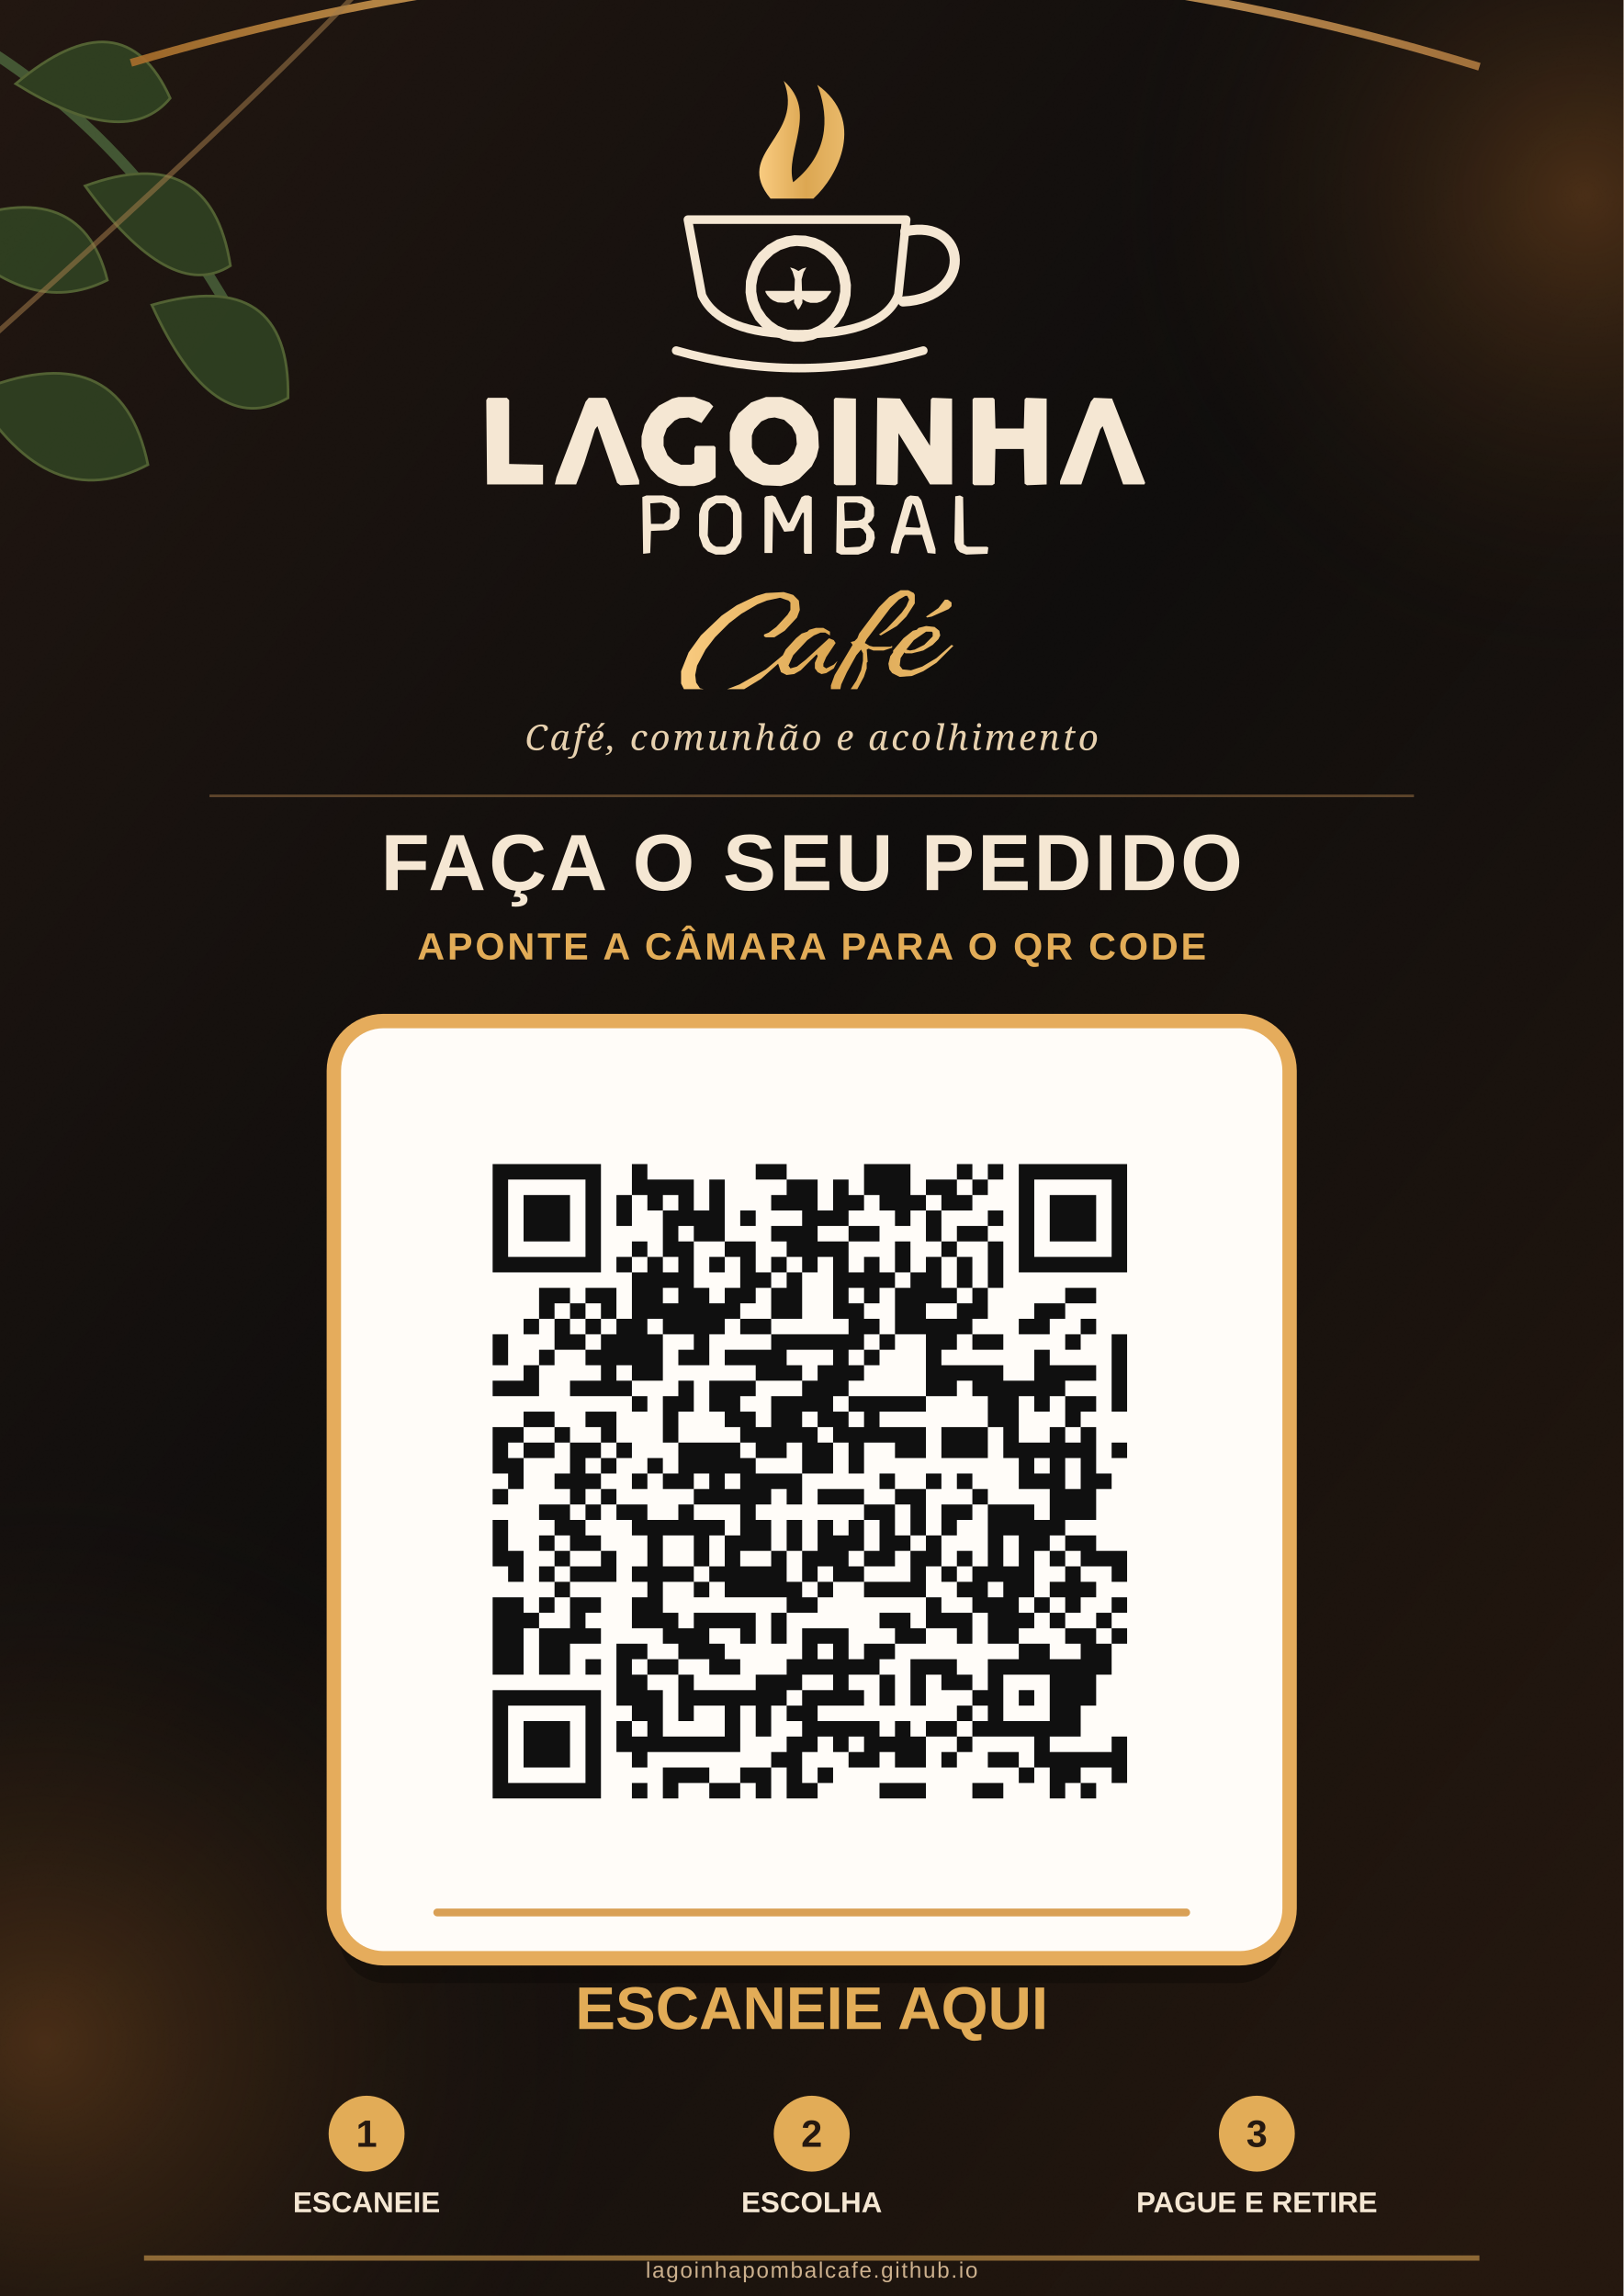
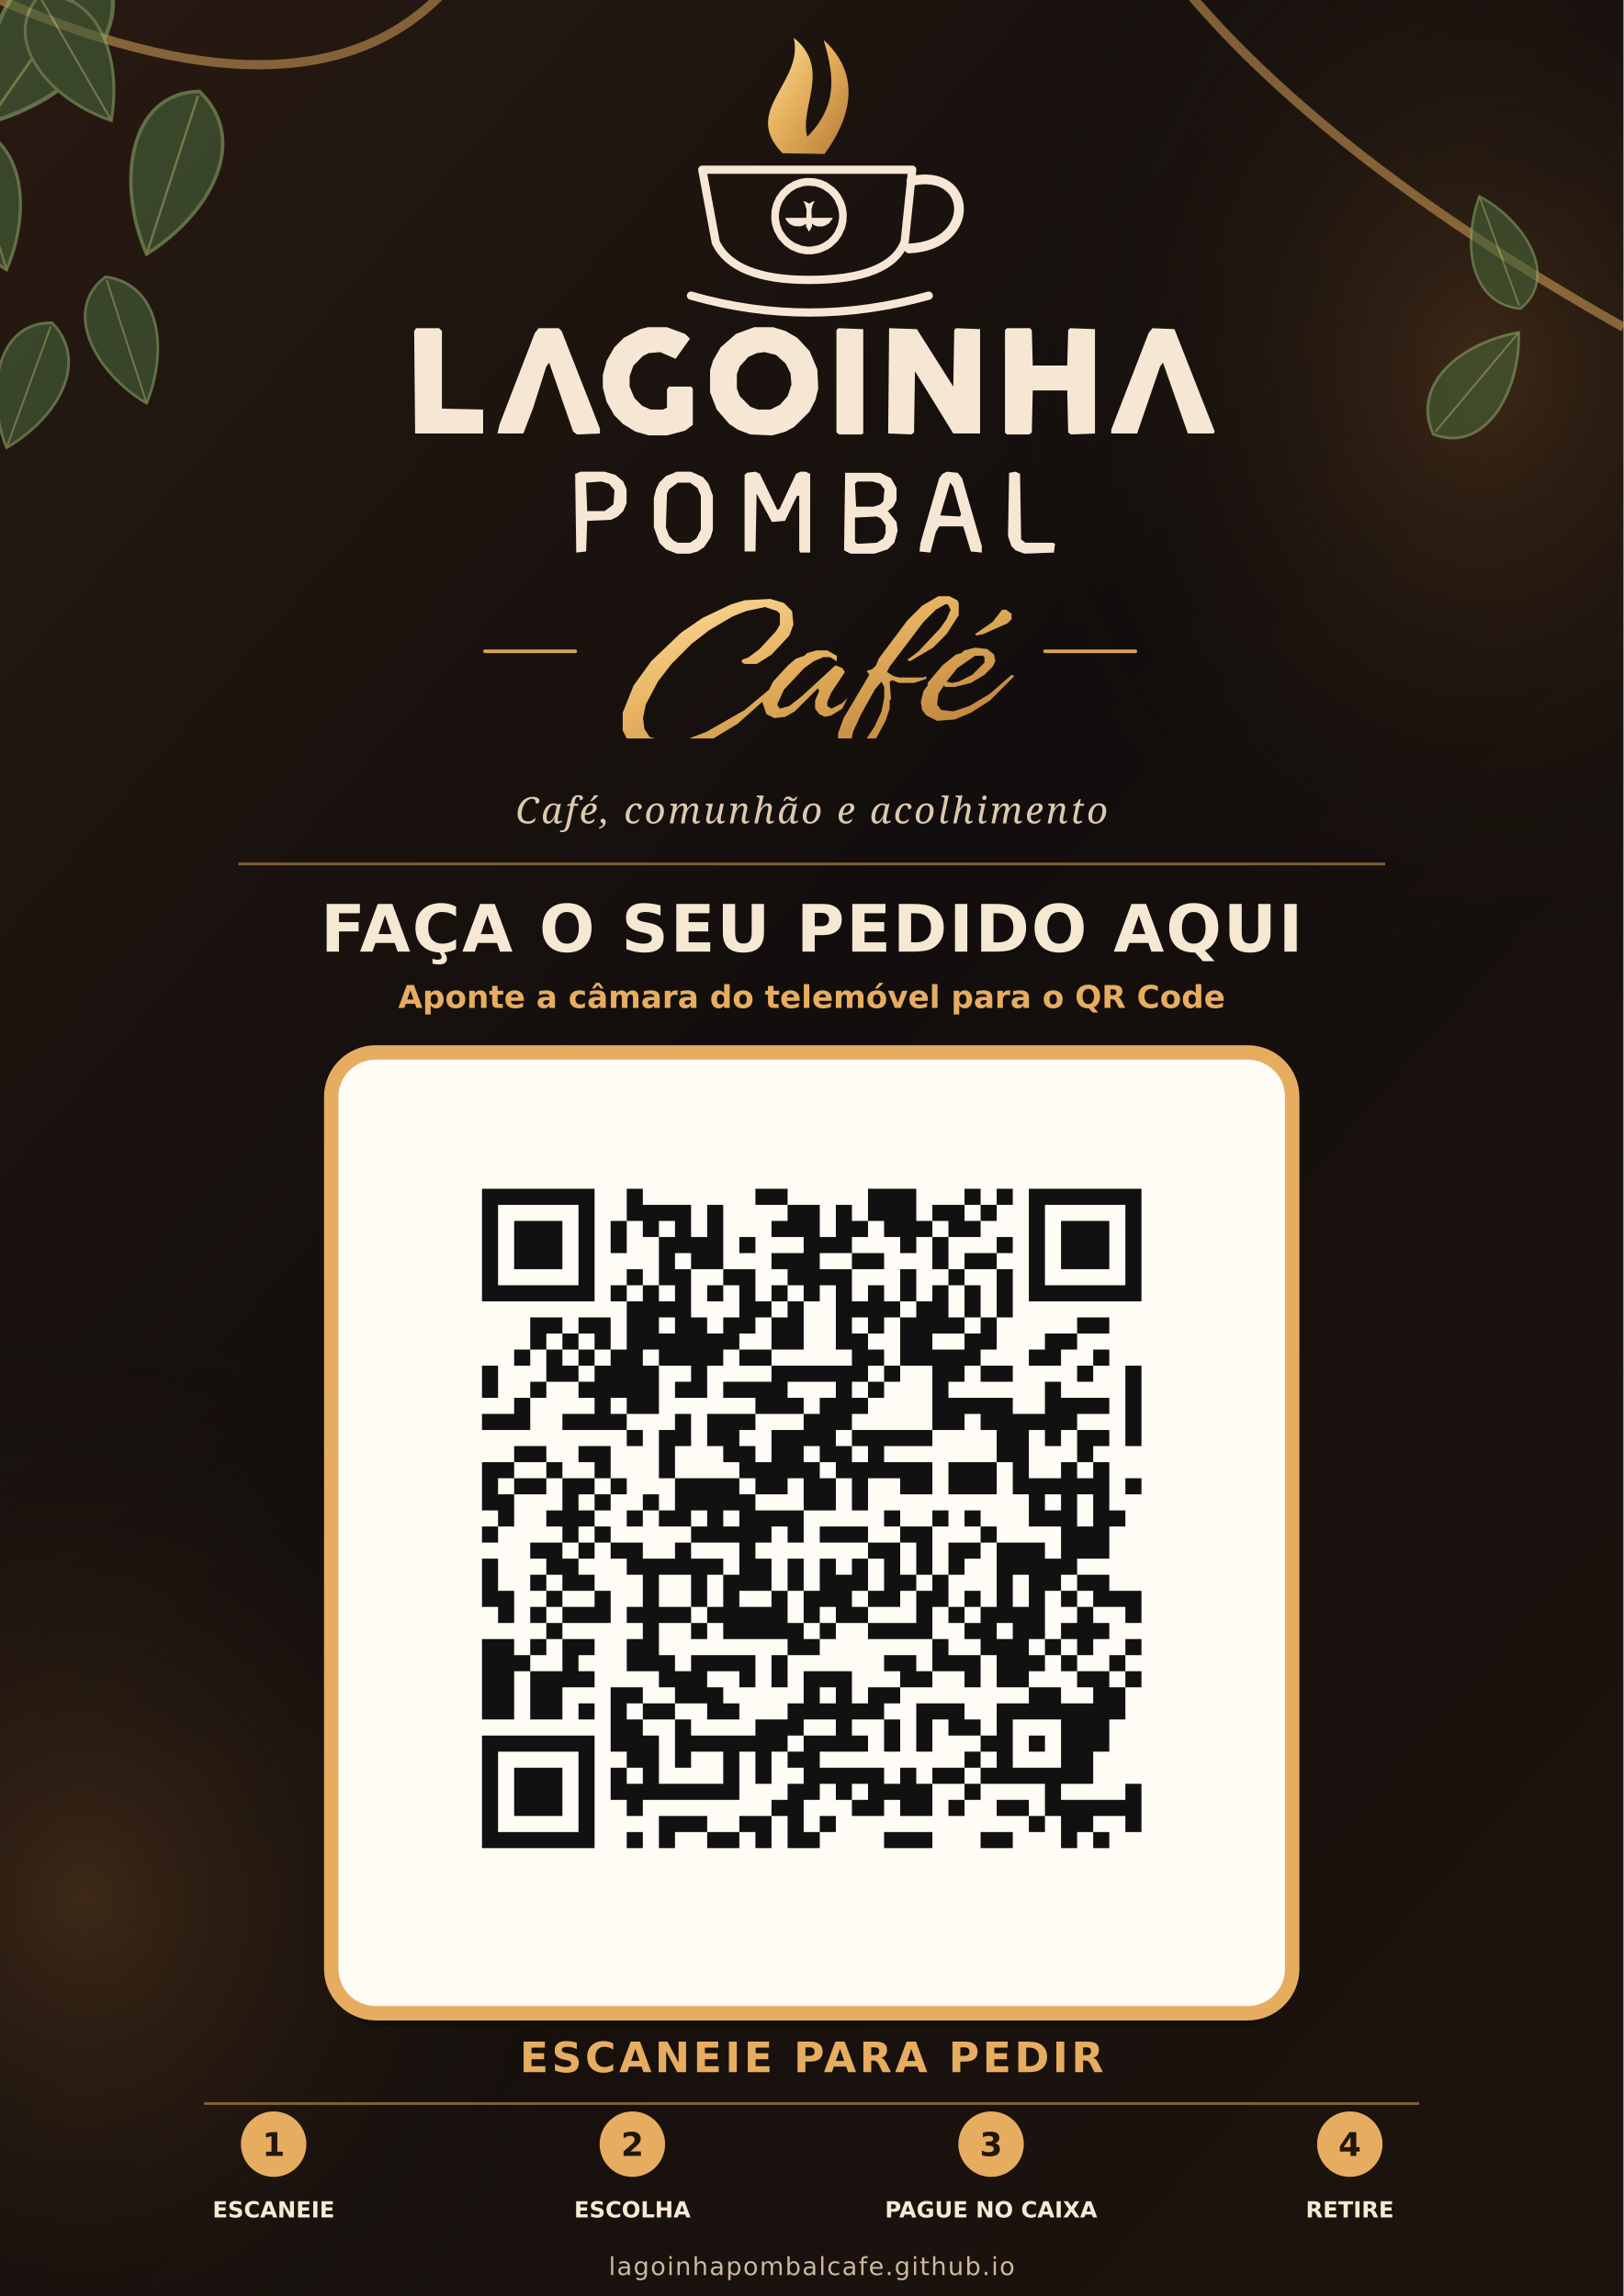
- <svg xmlns="http://www.w3.org/2000/svg" width="1240" height="1754" viewBox="0 0 1240 1754" role="img" aria-label="Cartaz Lagoinha Café Pombal, faça o seu pedido pelo QR Code">
+ <svg xmlns="http://www.w3.org/2000/svg" viewBox="0 0 1240 1754" role="img" aria-label="Lagoinha Café Pombal: cartaz QR Code do pedido">
  <defs>
-     <linearGradient id="bg" x1="0" y1="0" x2=".9" y2="1">
-       <stop stop-color="#211610" />
-       <stop offset=".48" stop-color="#0F0D0C" />
-       <stop offset="1" stop-color="#24170E" />
+     <linearGradient id="gold" x1="0" y1="0" x2="1" y2="1">
+       <stop stop-color="#FFE0A1" />
+       <stop offset=".42" stop-color="#E7B361" />
+       <stop offset="1" stop-color="#B77C35" />
    </linearGradient>
-     <linearGradient id="goldline">
-       <stop stop-color="#A66D2B" />
-       <stop offset=".45" stop-color="#E9BD76" />
-       <stop offset="1" stop-color="#AC783F" />
+     <radialGradient id="warm">
+       <stop stop-color="#98602B" stop-opacity=".32" />
+       <stop offset="1" stop-color="#140C09" stop-opacity="0" />
+     </radialGradient>
+     <linearGradient id="ground" x1="0" y1="0" x2=".8" y2="1">
+       <stop stop-color="#291A12" />
+       <stop offset=".5" stop-color="#120E0D" />
+       <stop offset="1" stop-color="#1D130E" />
    </linearGradient>
-     <radialGradient id="lamplight">
-       <stop stop-color="#B66B29" stop-opacity=".34" />
-       <stop offset="1" stop-color="#19110B" stop-opacity="0" />
-     </radialGradient>
-     <filter id="noise" x="0" y="0" width="100%" height="100%">
-       <feTurbulence type="fractalNoise" baseFrequency=".6" numOctaves="2" seed="5" stitchTiles="stitch" />
-       <feColorMatrix type="saturate" values="0" />
-       <feComponentTransfer>
-         <feFuncA type="linear" slope=".035" />
-       </feComponentTransfer>
-     </filter>
-     <filter id="blur">
-       <feGaussianBlur stdDeviation="22" />
-     </filter>
  </defs>
-   <rect width="1240" height="1754" fill="url(#bg)" />
-   <rect width="1240" height="1754" fill="#ffffff" filter="url(#noise)" opacity=".18" />
-   <circle cx="1210" cy="150" r="370" fill="url(#lamplight)" />
-   <circle cx="35" cy="1560" r="440" fill="url(#lamplight)" />
-   <g opacity=".7">
-     <path d="M-70 5Q110 87 208 300" fill="none" stroke="#537243" stroke-width="8" />
-     <path d="M12 64Q94 -5 130 75Q96 116 12 64ZM65 142Q161 107 176 203Q130 232 65 142ZM116 233Q222 203 220 304Q163 337 116 233ZM-20 300Q92 253 113 355Q37 395-20 300ZM-44 174Q61 129 82 214Q20 245-44 174Z" fill="#344F27" stroke="#688241" stroke-width="2" />
+   <rect width="1240" height="1754" fill="url(#ground)" />
+   <ellipse cx="1130" cy="280" rx="370" ry="470" fill="url(#warm)" />
+   <ellipse cx="64" cy="1450" rx="390" ry="460" fill="url(#warm)" />
+   <path d="M0 0Q250 108 351-20 M900-15Q1010 120 1240 250" fill="none" stroke="#E6AD60" stroke-width="7" opacity=".50" />
+   <g opacity=".63">
+     <g transform="translate(-10 94) rotate(35) scale(1.05)">
+       <path d="M0 0 C-42 -47 -58 -125 0 -145 C54 -119 41 -49 0 0Z" fill="#456037" stroke="#86A164" stroke-width="3" />
+       <path d="M0 0 Q0 -83 0 -141" stroke="#A5AD69" stroke-width="2" fill="none" />
+     </g>
+     <g transform="translate(85 92) rotate(-30) scale(0.76)">
+       <path d="M0 0 C-42 -47 -58 -125 0 -145 C54 -119 41 -49 0 0Z" fill="#456037" stroke="#86A164" stroke-width="3" />
+       <path d="M0 0 Q0 -83 0 -141" stroke="#A5AD69" stroke-width="2" fill="none" />
+     </g>
+     <g transform="translate(5 206) rotate(-17) scale(0.8)">
+       <path d="M0 0 C-42 -47 -58 -125 0 -145 C54 -119 41 -49 0 0Z" fill="#456037" stroke="#86A164" stroke-width="3" />
+       <path d="M0 0 Q0 -83 0 -141" stroke="#A5AD69" stroke-width="2" fill="none" />
+     </g>
+     <g transform="translate(112 194) rotate(18) scale(0.9)">
+       <path d="M0 0 C-42 -47 -58 -125 0 -145 C54 -119 41 -49 0 0Z" fill="#456037" stroke="#86A164" stroke-width="3" />
+       <path d="M0 0 Q0 -83 0 -141" stroke="#A5AD69" stroke-width="2" fill="none" />
+     </g>
+     <g transform="translate(5 342) rotate(20) scale(0.7)">
+       <path d="M0 0 C-42 -47 -58 -125 0 -145 C54 -119 41 -49 0 0Z" fill="#456037" stroke="#86A164" stroke-width="3" />
+       <path d="M0 0 Q0 -83 0 -141" stroke="#A5AD69" stroke-width="2" fill="none" />
+     </g>
+     <g transform="translate(112 308) rotate(-18) scale(0.7)">
+       <path d="M0 0 C-42 -47 -58 -125 0 -145 C54 -119 41 -49 0 0Z" fill="#456037" stroke="#86A164" stroke-width="3" />
+       <path d="M0 0 Q0 -83 0 -141" stroke="#A5AD69" stroke-width="2" fill="none" />
+     </g>
+     <g transform="translate(1130 150) rotate(160) scale(0.63)">
+       <path d="M0 0 C-42 -47 -58 -125 0 -145 C54 -119 41 -49 0 0Z" fill="#456037" stroke="#86A164" stroke-width="3" />
+       <path d="M0 0 Q0 -83 0 -141" stroke="#A5AD69" stroke-width="2" fill="none" />
+     </g>
+     <g transform="translate(1160 254) rotate(220) scale(0.7)">
+       <path d="M0 0 C-42 -47 -58 -125 0 -145 C54 -119 41 -49 0 0Z" fill="#456037" stroke="#86A164" stroke-width="3" />
+       <path d="M0 0 Q0 -83 0 -141" stroke="#A5AD69" stroke-width="2" fill="none" />
+     </g>
  </g>
-   <path d="M100 48Q620 -106 1130 51" fill="none" stroke="url(#goldline)" stroke-width="6" opacity=".92" />
-   <path d="M-65 310Q170 102 277 -10" fill="none" stroke="#A17A49" opacity=".55" stroke-width="4" />
-   <path d="M110 1725H1130" stroke="#C4934A" stroke-width="4" opacity=".65" />
-   <svg x="319" y="33" width="602" height="540" viewBox="0 0 920 790">
-     <defs>
-       <linearGradient id="gold" x1="0" y1="0" x2="1" y2="0">
-         <stop offset="0" stop-color="#F9CB80" />
-         <stop offset=".55" stop-color="#DCA752" />
-         <stop offset="1" stop-color="#E9B96A" />
-       </linearGradient>
-       <linearGradient id="brown" x1="0" y1="0" x2=".7" y2="1">
-         <stop offset="0" stop-color="#23160E" />
-         <stop offset=".6" stop-color="#130E0D" />
-         <stop offset="1" stop-color="#24190F" />
-       </linearGradient>
-       <radialGradient id="glow">
-         <stop stop-color="#604022" stop-opacity=".45" />
-         <stop offset="1" stop-color="#120C09" stop-opacity="0" />
-       </radialGradient>
-     </defs>
-     <g transform="translate(249 0) scale(.91)">
+   <g transform="translate(260 18) scale(.69)">
+     <g transform="translate(340 -10) scale(.83)">
      <g>
-         <path d="M179 180C130 121 224 101 196 29C241 69 197 119 208 159C260 118 251 65 239 34C302 79 266 151 234 180" fill="url(#gold)" />
-         <path d="M73 207H353L343 303Q324 354 215 354Q115 354 91 304Z" stroke="#F5E7D3" stroke-width="11" stroke-linejoin="round" fill="none" />
-         <path d="M352 222C434 204 440 308 349 312" stroke="#F5E7D3" stroke-width="13" stroke-linecap="round" fill="none" />
-         <path d="M58 375Q215 420 375 375" stroke="#F5E7D3" stroke-width="11" stroke-linecap="round" fill="none" />
-         <g transform="translate(147 227) scale(.51)">
-           <path d="M123,0 L103,3 L79,11 L55,25 L33,45 L18,66 L7,90 L1,115 L0,144 L3,164 L10,186 L25,213 L46,236 L67,251 L95,263 L121,268 L144,268 L170,263 L198,251 L213,241 L233,222 L247,202 L259,175 L264,152 L265,125 L261,100 L254,80 L242,58 L232,45 L220,33 L196,16 L176,7 L151,1Z M129,27 L153,29 L170,34 L181,39 L200,52 L213,65 L223,79 L234,104 L238,126 L238,142 L234,164 L223,189 L213,203 L199,217 L183,228 L165,236 L139,241 L126,241 L107,238 L82,228 L66,217 L52,203 L39,184 L31,164 L27,142 L27,126 L31,104 L39,84 L52,65 L70,48 L88,37 L112,29Z M50,140 L50,143 L54,150 L62,159 L69,164 L81,169 L101,170 L109,168 L122,161 L122,170 L132,188 L137,182 L143,170 L143,161 L153,167 L163,170 L180,170 L190,167 L203,159 L215,143 L215,140 L142,140 L141,111 L146,93 L153,81 L143,84 L133,90 L122,84 L112,81 L118,91 L124,111 L123,140Z" fill="#F5E7D3" fill-rule="evenodd" />
+         <g>
+           <path d="M180 185 C124 128 209 91 195 31 C246 72 202 124 213 163 C258 118 246 73 235 34 C294 88 261 152 236 186 Z" fill="url(#gold)" />
+           <path d="M73 207H353L343 303Q324 354 215 354Q115 354 91 304Z" stroke="#F5E7D3" stroke-width="11" stroke-linejoin="round" fill="none" />
+           <path d="M352 222C434 204 440 308 349 312" stroke="#F5E7D3" stroke-width="13" stroke-linecap="round" fill="none" />
+           <path d="M58 375Q215 420 375 375" stroke="#F5E7D3" stroke-width="11" stroke-linecap="round" fill="none" />
+           <g transform="translate(165 218) scale(.38)">
+             <path d="M123,0 L103,3 L79,11 L55,25 L33,45 L18,66 L7,90 L1,115 L0,144 L3,164 L10,186 L25,213 L46,236 L67,251 L95,263 L121,268 L144,268 L170,263 L198,251 L213,241 L233,222 L247,202 L259,175 L264,152 L265,125 L261,100 L254,80 L242,58 L232,45 L220,33 L196,16 L176,7 L151,1Z M129,27 L153,29 L170,34 L181,39 L200,52 L213,65 L223,79 L234,104 L238,126 L238,142 L234,164 L223,189 L213,203 L199,217 L183,228 L165,236 L139,241 L126,241 L107,238 L82,228 L66,217 L52,203 L39,184 L31,164 L27,142 L27,126 L31,104 L39,84 L52,65 L70,48 L88,37 L112,29Z M50,140 L50,143 L54,150 L62,159 L69,164 L81,169 L101,170 L109,168 L122,161 L122,170 L132,188 L137,182 L143,170 L143,161 L153,167 L163,170 L180,170 L190,167 L203,159 L215,143 L215,140 L142,140 L141,111 L146,93 L153,81 L143,84 L133,90 L122,84 L112,81 L118,91 L124,111 L123,140Z" fill="#F5E7D3" fill-rule="evenodd" />
+           </g>
        </g>
      </g>
    </g>
-     <g transform="translate(70 377) scale(.92)">
+     <g transform="translate(70 315) scale(1.06)">
      <path d="M782,21 L778,26 L739,127 L739,131 L766,131 L790,61 L793,57 L819,131 L846,131 L847,129 L805,22Z M630,21 L628,23 L628,130 L630,132 L653,132 L656,130 L657,86 L693,86 L694,130 L697,132 L722,131 L722,22 L696,21 L694,23 L693,60 L657,60 L656,23 L654,21Z M507,21 L506,131 L530,132 L533,130 L534,66 L574,131 L602,131 L602,22 L577,21 L575,23 L574,82 L536,22Z M454,21 L452,23 L452,130 L455,132 L478,132 L480,131 L480,22Z M141,21 L137,26 L100,122 L98,131 L125,131 L135,105 L149,61 L152,57 L177,129 L181,132 L205,131 L205,126 L165,24 L162,21Z M13,21 L11,24 L12,131 L83,131 L83,106 L40,105 L40,24 L37,21Z M366,20 L347,27 L331,41 L323,55 L320,65 L320,88 L327,106 L340,121 L349,127 L362,132 L385,133 L399,129 L408,124 L424,108 L430,96 L433,84 L432,64 L424,45 L411,31 L399,24 L386,20Z M369,47 L377,46 L389,49 L399,58 L404,68 L405,80 L401,92 L393,101 L383,106 L370,106 L362,103 L351,92 L348,84 L348,69 L351,61 L360,51Z M247,22 L230,31 L220,41 L212,55 L208,70 L208,83 L212,98 L220,112 L229,121 L242,129 L256,133 L275,133 L294,128 L302,122 L302,84 L300,82 L277,82 L275,85 L275,104 L271,106 L258,106 L249,102 L241,94 L236,82 L236,71 L240,60 L250,50 L256,47 L268,46 L284,53 L299,32 L294,27 L275,20 L255,20Z" fill="#F5E7D3" fill-rule="evenodd" />
-       <g transform="translate(181 130)">
-         <path d="M425,16 L424,74 L427,83 L431,87 L439,90 L466,89 L467,81 L465,80 L440,80 L436,77 L435,17 L431,15Z M368,15 L364,17 L361,21 L344,80 L343,88 L353,89 L358,70 L361,65 L383,65 L390,88 L400,89 L400,83 L382,21 L378,16Z M371,25 L374,29 L381,54 L380,56 L362,55Z M275,16 L274,87 L280,90 L302,90 L314,86 L320,80 L323,69 L322,61 L314,51 L319,47 L322,41 L322,30 L317,21 L307,16Z M284,57 L304,56 L308,58 L312,64 L312,71 L310,76 L304,80 L286,81 L284,79Z M284,26 L286,24 L300,24 L307,26 L311,31 L310,42 L307,45 L301,47 L285,47Z M185,16 L183,18 L183,88 L193,88 L194,35 L208,61 L220,60 L231,37 L233,37 L233,87 L234,89 L243,89 L243,17 L239,15 L234,15 L230,17 L215,49 L213,50 L197,17 L193,15Z M121,15 L111,19 L105,25 L102,31 L100,39 L100,66 L105,80 L111,86 L121,90 L133,90 L140,88 L146,84 L152,75 L154,68 L154,37 L150,26 L145,20 L134,15Z M122,25 L133,25 L140,30 L143,37 L143,68 L139,76 L133,80 L122,80 L118,78 L114,74 L111,66 L112,35 L114,31Z M65,18 L55,15 L33,15 L28,17 L29,89 L38,88 L39,60 L61,59 L67,56 L72,51 L75,44 L75,31 L72,24Z M38,25 L52,24 L59,26 L64,32 L63,45 L55,51 L39,51Z" fill="#F5E7D3" fill-rule="evenodd" />
-       </g>
    </g>
-     <g transform="translate(291 610) scale(1.1)">
+     <g transform="translate(226 478) scale(1.21)">
+       <path d="M425,16 L424,74 L427,83 L431,87 L439,90 L466,89 L467,81 L465,80 L440,80 L436,77 L435,17 L431,15Z M368,15 L364,17 L361,21 L344,80 L343,88 L353,89 L358,70 L361,65 L383,65 L390,88 L400,89 L400,83 L382,21 L378,16Z M371,25 L374,29 L381,54 L380,56 L362,55Z M275,16 L274,87 L280,90 L302,90 L314,86 L320,80 L323,69 L322,61 L314,51 L319,47 L322,41 L322,30 L317,21 L307,16Z M284,57 L304,56 L308,58 L312,64 L312,71 L310,76 L304,80 L286,81 L284,79Z M284,26 L286,24 L300,24 L307,26 L311,31 L310,42 L307,45 L301,47 L285,47Z M185,16 L183,18 L183,88 L193,88 L194,35 L208,61 L220,60 L231,37 L233,37 L233,87 L234,89 L243,89 L243,17 L239,15 L234,15 L230,17 L215,49 L213,50 L197,17 L193,15Z M121,15 L111,19 L105,25 L102,31 L100,39 L100,66 L105,80 L111,86 L121,90 L133,90 L140,88 L146,84 L152,75 L154,68 L154,37 L150,26 L145,20 L134,15Z M122,25 L133,25 L140,30 L143,37 L143,68 L139,76 L133,80 L122,80 L118,78 L114,74 L111,66 L112,35 L114,31Z M65,18 L55,15 L33,15 L28,17 L29,89 L38,88 L39,60 L61,59 L67,56 L72,51 L75,44 L75,31 L72,24Z M38,25 L52,24 L59,26 L64,32 L63,45 L55,51 L39,51Z" fill="#F5E7D3" fill-rule="evenodd" />
+     </g>
+     <path d="M160 695 H260 M780 695 H880" stroke="#D4A257" stroke-width="4" stroke-linecap="round" />
+     <g transform="translate(290 619) scale(1.50)">
      <path d="M179,66 L177,63 L172,61 L147,84 L138,91 L131,93 L129,90 L134,79 L149,63 L156,58 L163,55 L168,55 L173,58 L173,54 L166,50 L158,50 L151,52 L149,54 L143,56 L137,61 L126,73 L123,79 L105,94 L77,110 L64,115 L60,115 L82,115 L100,104 L118,88 L121,97 L127,100 L135,99 L142,95 L159,78 L160,80 L157,87 L157,93 L160,97 L164,99 L169,98 L177,93 L181,85 L177,89 L169,93 L166,91 L166,88 L169,81Z M304,69 L302,68 L286,82 L271,91 L259,95 L250,94 L247,90 L248,82 L252,76 L253,77 L260,77 L272,74 L282,68 L288,62 L290,58 L289,53 L284,49 L275,48 L267,50 L265,52 L261,53 L251,61 L240,74 L240,76 L237,80 L235,88 L236,94 L239,98 L247,102 L260,101 L272,96 L286,87Z M282,55 L282,59 L273,68 L263,73 L258,74 L254,73 L262,63 L275,54 L281,54Z M302,23 L298,20 L295,20 L288,29 L275,38 L276,39 L281,38 L299,30 L302,27Z M140,21 L134,15 L124,12 L105,13 L95,16 L74,26 L58,37 L36,58 L23,76 L15,96 L15,109 L18,115 L39,115 L35,114 L31,108 L30,100 L32,90 L41,73 L51,60 L66,45 L79,35 L96,25 L106,21 L120,18 L129,21 L131,23 L131,31 L128,36 L116,49 L108,55 L103,57 L103,59 L105,60 L114,60 L125,53 L138,39 L141,31Z M262,13 L256,10 L248,10 L236,17 L225,28 L204,56 L202,61 L199,64 L195,65 L197,68 L178,100 L174,111 L174,115 L184,115 L185,110 L191,97 L201,79 L206,73 L208,77 L208,85 L206,95 L201,106 L195,115 L202,115 L209,102 L212,93 L212,87 L213,86 L212,73 L214,72 L219,74 L230,74 L239,71 L239,69 L237,70 L219,70 L215,69 L210,66 L212,62 L237,29 L246,20 L253,16 L255,16 L257,20 L254,27 L249,34 L233,51 L225,57 L227,58 L244,48 L254,38 L263,24 L263,15Z" fill="url(#gold)" fill-rule="evenodd" />
    </g>
-   </svg>
-   <text x="620" y="573" fill="#E7D1AF" font-family="Georgia,serif" font-style="italic" font-size="27" text-anchor="middle" letter-spacing="2">Café, comunhão e acolhimento</text>
-   <path d="M160 608H1080" stroke="#83603A" stroke-width="2" opacity=".65" />
-   <text x="620" y="680" font-family="Arial,DejaVu Sans,sans-serif" font-size="61" font-weight="900" letter-spacing="2.3" text-anchor="middle" fill="#F5E7D3">FAÇA O SEU PEDIDO</text>
-   <text x="620" y="733" font-family="Arial,DejaVu Sans,sans-serif" font-size="29" font-weight="bold" letter-spacing="2" text-anchor="middle" fill="#E2AC57">APONTE A CÂMARA PARA O QR CODE</text>
-   <rect x="259" y="788" width="722" height="710" rx="36" fill="#000" opacity=".27" transform="translate(0 17)" />
-   <rect x="255" y="780" width="730" height="716" rx="38" fill="#FFFCF8" stroke="#E5AC5C" stroke-width="11" />
-   <g transform="translate(329 842) scale(11.82)">
-     <path d="M4 4h7v1h-7zM13 4h1v1h-1zM21 4h2v1h-2zM28 4h3v1h-3zM34 4h1v1h-1zM36 4h1v1h-1zM38 4h7v1h-7zM4 5h1v1h-1zM10 5h1v1h-1zM13 5h4v1h-4zM18 5h1v1h-1zM23 5h2v1h-2zM26 5h1v1h-1zM28 5h3v1h-3zM32 5h2v1h-2zM35 5h1v1h-1zM38 5h1v1h-1zM44 5h1v1h-1zM4 6h1v1h-1zM6 6h3v1h-3zM10 6h1v1h-1zM12 6h1v1h-1zM14 6h1v1h-1zM16 6h1v1h-1zM18 6h1v1h-1zM22 6h3v1h-3zM26 6h2v1h-2zM29 6h3v1h-3zM33 6h2v1h-2zM38 6h1v1h-1zM40 6h3v1h-3zM44 6h1v1h-1zM4 7h1v1h-1zM6 7h3v1h-3zM10 7h1v1h-1zM12 7h1v1h-1zM15 7h4v1h-4zM20 7h1v1h-1zM24 7h3v1h-3zM30 7h1v1h-1zM32 7h1v1h-1zM36 7h1v1h-1zM38 7h1v1h-1zM40 7h3v1h-3zM44 7h1v1h-1zM4 8h1v1h-1zM6 8h3v1h-3zM10 8h1v1h-1zM15 8h1v1h-1zM17 8h2v1h-2zM22 8h3v1h-3zM27 8h2v1h-2zM32 8h1v1h-1zM34 8h2v1h-2zM38 8h1v1h-1zM40 8h3v1h-3zM44 8h1v1h-1zM4 9h1v1h-1zM10 9h1v1h-1zM13 9h1v1h-1zM15 9h2v1h-2zM19 9h2v1h-2zM23 9h4v1h-4zM30 9h1v1h-1zM33 9h1v1h-1zM36 9h1v1h-1zM38 9h1v1h-1zM44 9h1v1h-1zM4 10h7v1h-7zM12 10h1v1h-1zM14 10h1v1h-1zM16 10h1v1h-1zM18 10h1v1h-1zM20 10h1v1h-1zM22 10h1v1h-1zM24 10h1v1h-1zM26 10h1v1h-1zM28 10h1v1h-1zM30 10h1v1h-1zM32 10h1v1h-1zM34 10h1v1h-1zM36 10h1v1h-1zM38 10h7v1h-7zM13 11h4v1h-4zM20 11h2v1h-2zM23 11h1v1h-1zM26 11h4v1h-4zM31 11h2v1h-2zM34 11h1v1h-1zM36 11h1v1h-1zM7 12h2v1h-2zM10 12h2v1h-2zM13 12h2v1h-2zM16 12h2v1h-2zM19 12h2v1h-2zM22 12h2v1h-2zM26 12h1v1h-1zM28 12h1v1h-1zM30 12h4v1h-4zM35 12h1v1h-1zM41 12h2v1h-2zM7 13h1v1h-1zM9 13h1v1h-1zM11 13h1v1h-1zM13 13h7v1h-7zM22 13h2v1h-2zM26 13h2v1h-2zM30 13h2v1h-2zM34 13h2v1h-2zM39 13h2v1h-2zM6 14h1v1h-1zM8 14h1v1h-1zM10 14h1v1h-1zM12 14h2v1h-2zM15 14h4v1h-4zM20 14h2v1h-2zM27 14h2v1h-2zM30 14h5v1h-5zM38 14h2v1h-2zM42 14h1v1h-1zM4 15h1v1h-1zM8 15h2v1h-2zM11 15h4v1h-4zM17 15h1v1h-1zM22 15h6v1h-6zM29 15h1v1h-1zM32 15h2v1h-2zM35 15h2v1h-2zM41 15h1v1h-1zM44 15h1v1h-1zM4 16h1v1h-1zM7 16h1v1h-1zM10 16h5v1h-5zM16 16h2v1h-2zM19 16h4v1h-4zM26 16h1v1h-1zM28 16h1v1h-1zM32 16h1v1h-1zM39 16h1v1h-1zM44 16h1v1h-1zM6 17h1v1h-1zM11 17h1v1h-1zM13 17h2v1h-2zM21 17h3v1h-3zM25 17h3v1h-3zM32 17h5v1h-5zM39 17h4v1h-4zM44 17h1v1h-1zM4 18h3v1h-3zM9 18h4v1h-4zM16 18h1v1h-1zM18 18h3v1h-3zM24 18h3v1h-3zM32 18h2v1h-2zM35 18h6v1h-6zM44 18h1v1h-1zM13 19h1v1h-1zM15 19h2v1h-2zM18 19h2v1h-2zM22 19h4v1h-4zM27 19h5v1h-5zM36 19h2v1h-2zM39 19h1v1h-1zM41 19h2v1h-2zM44 19h1v1h-1zM6 20h2v1h-2zM10 20h2v1h-2zM15 20h1v1h-1zM19 20h2v1h-2zM22 20h2v1h-2zM25 20h2v1h-2zM28 20h1v1h-1zM36 20h2v1h-2zM41 20h1v1h-1zM4 21h2v1h-2zM8 21h1v1h-1zM11 21h1v1h-1zM15 21h1v1h-1zM20 21h5v1h-5zM26 21h6v1h-6zM33 21h3v1h-3zM37 21h1v1h-1zM40 21h1v1h-1zM42 21h1v1h-1zM4 22h1v1h-1zM6 22h2v1h-2zM9 22h2v1h-2zM12 22h1v1h-1zM16 22h4v1h-4zM21 22h2v1h-2zM24 22h2v1h-2zM27 22h1v1h-1zM30 22h2v1h-2zM33 22h3v1h-3zM37 22h6v1h-6zM44 22h1v1h-1zM4 23h2v1h-2zM9 23h1v1h-1zM11 23h1v1h-1zM14 23h1v1h-1zM16 23h5v1h-5zM24 23h2v1h-2zM27 23h1v1h-1zM38 23h1v1h-1zM40 23h1v1h-1zM42 23h1v1h-1zM5 24h1v1h-1zM8 24h3v1h-3zM13 24h1v1h-1zM15 24h2v1h-2zM18 24h1v1h-1zM20 24h4v1h-4zM29 24h1v1h-1zM32 24h1v1h-1zM34 24h1v1h-1zM38 24h3v1h-3zM42 24h2v1h-2zM4 25h1v1h-1zM9 25h1v1h-1zM11 25h1v1h-1zM17 25h5v1h-5zM23 25h1v1h-1zM25 25h3v1h-3zM30 25h2v1h-2zM35 25h1v1h-1zM40 25h3v1h-3zM7 26h2v1h-2zM10 26h1v1h-1zM12 26h2v1h-2zM16 26h1v1h-1zM20 26h1v1h-1zM28 26h2v1h-2zM31 26h1v1h-1zM33 26h2v1h-2zM36 26h3v1h-3zM40 26h3v1h-3zM4 27h1v1h-1zM8 27h2v1h-2zM13 27h6v1h-6zM20 27h2v1h-2zM23 27h1v1h-1zM25 27h1v1h-1zM27 27h1v1h-1zM29 27h1v1h-1zM31 27h1v1h-1zM33 27h1v1h-1zM36 27h5v1h-5zM4 28h1v1h-1zM7 28h1v1h-1zM9 28h2v1h-2zM14 28h1v1h-1zM17 28h1v1h-1zM19 28h3v1h-3zM23 28h1v1h-1zM25 28h3v1h-3zM29 28h2v1h-2zM32 28h1v1h-1zM36 28h1v1h-1zM38 28h2v1h-2zM41 28h2v1h-2zM4 29h2v1h-2zM8 29h1v1h-1zM11 29h1v1h-1zM14 29h1v1h-1zM17 29h1v1h-1zM19 29h1v1h-1zM22 29h1v1h-1zM24 29h3v1h-3zM28 29h2v1h-2zM31 29h2v1h-2zM34 29h1v1h-1zM36 29h1v1h-1zM38 29h1v1h-1zM40 29h1v1h-1zM42 29h3v1h-3zM5 30h1v1h-1zM7 30h1v1h-1zM9 30h3v1h-3zM13 30h4v1h-4zM18 30h5v1h-5zM24 30h1v1h-1zM26 30h2v1h-2zM31 30h1v1h-1zM33 30h1v1h-1zM35 30h4v1h-4zM41 30h1v1h-1zM44 30h1v1h-1zM8 31h1v1h-1zM14 31h1v1h-1zM17 31h1v1h-1zM19 31h5v1h-5zM25 31h1v1h-1zM28 31h4v1h-4zM34 31h2v1h-2zM37 31h2v1h-2zM40 31h3v1h-3zM4 32h2v1h-2zM7 32h1v1h-1zM9 32h2v1h-2zM13 32h2v1h-2zM23 32h2v1h-2zM32 32h1v1h-1zM35 32h3v1h-3zM39 32h1v1h-1zM41 32h1v1h-1zM44 32h1v1h-1zM4 33h3v1h-3zM9 33h1v1h-1zM13 33h3v1h-3zM17 33h4v1h-4zM22 33h1v1h-1zM29 33h2v1h-2zM32 33h3v1h-3zM36 33h3v1h-3zM40 33h1v1h-1zM43 33h1v1h-1zM4 34h2v1h-2zM7 34h4v1h-4zM15 34h3v1h-3zM20 34h1v1h-1zM22 34h1v1h-1zM24 34h3v1h-3zM30 34h2v1h-2zM34 34h1v1h-1zM36 34h2v1h-2zM41 34h2v1h-2zM44 34h1v1h-1zM4 35h2v1h-2zM7 35h2v1h-2zM12 35h2v1h-2zM16 35h3v1h-3zM24 35h1v1h-1zM26 35h1v1h-1zM28 35h2v1h-2zM38 35h2v1h-2zM42 35h2v1h-2zM4 36h2v1h-2zM7 36h2v1h-2zM10 36h1v1h-1zM12 36h1v1h-1zM14 36h2v1h-2zM18 36h2v1h-2zM23 36h6v1h-6zM31 36h3v1h-3zM36 36h8v1h-8zM12 37h2v1h-2zM16 37h1v1h-1zM21 37h3v1h-3zM26 37h1v1h-1zM29 37h1v1h-1zM31 37h1v1h-1zM33 37h2v1h-2zM36 37h1v1h-1zM40 37h3v1h-3zM4 38h7v1h-7zM12 38h3v1h-3zM16 38h7v1h-7zM24 38h4v1h-4zM29 38h1v1h-1zM31 38h1v1h-1zM35 38h2v1h-2zM38 38h1v1h-1zM40 38h3v1h-3zM4 39h1v1h-1zM10 39h1v1h-1zM13 39h2v1h-2zM16 39h1v1h-1zM19 39h1v1h-1zM21 39h1v1h-1zM23 39h2v1h-2zM34 39h1v1h-1zM36 39h1v1h-1zM40 39h2v1h-2zM4 40h1v1h-1zM6 40h3v1h-3zM10 40h1v1h-1zM12 40h1v1h-1zM14 40h1v1h-1zM19 40h1v1h-1zM21 40h1v1h-1zM24 40h5v1h-5zM30 40h1v1h-1zM32 40h2v1h-2zM35 40h7v1h-7zM4 41h1v1h-1zM6 41h3v1h-3zM10 41h1v1h-1zM12 41h8v1h-8zM23 41h2v1h-2zM26 41h1v1h-1zM28 41h4v1h-4zM34 41h1v1h-1zM39 41h1v1h-1zM44 41h1v1h-1zM4 42h1v1h-1zM6 42h3v1h-3zM10 42h1v1h-1zM13 42h1v1h-1zM22 42h2v1h-2zM27 42h2v1h-2zM30 42h2v1h-2zM33 42h1v1h-1zM36 42h2v1h-2zM39 42h6v1h-6zM4 43h1v1h-1zM10 43h1v1h-1zM15 43h3v1h-3zM20 43h2v1h-2zM23 43h1v1h-1zM25 43h1v1h-1zM38 43h1v1h-1zM40 43h2v1h-2zM44 43h1v1h-1zM4 44h7v1h-7zM13 44h1v1h-1zM15 44h1v1h-1zM18 44h2v1h-2zM21 44h1v1h-1zM23 44h2v1h-2zM29 44h3v1h-3zM35 44h2v1h-2zM40 44h1v1h-1zM42 44h1v1h-1z" fill="#101010" />
  </g>
-   <rect x="331" y="1458" width="578" height="6" rx="3" fill="#D9A056" />
-   <text x="620" y="1550" font-family="Arial,DejaVu Sans,sans-serif" font-size="46" font-weight="900" text-anchor="middle" fill="#E2AC57">ESCANEIE AQUI</text>
-   <g font-family="Arial,DejaVu Sans,sans-serif" text-anchor="middle">
-     <circle cx="280" cy="1630" r="29" fill="#E2AC57" />
-     <text x="280" y="1640" font-size="29" font-weight="bold" fill="#251810">1</text>
-     <circle cx="620" cy="1630" r="29" fill="#E2AC57" />
-     <text x="620" y="1640" font-size="29" font-weight="bold" fill="#251810">2</text>
-     <circle cx="960" cy="1630" r="29" fill="#E2AC57" />
-     <text x="960" y="1640" font-size="29" font-weight="bold" fill="#251810">3</text>
-     <text x="280" y="1690" font-size="22" font-weight="bold" fill="#F5E7D3">ESCANEIE</text>
-     <text x="620" y="1690" font-size="22" font-weight="bold" fill="#F5E7D3">ESCOLHA</text>
-     <text x="960" y="1690" font-size="22" font-weight="bold" fill="#F5E7D3">PAGUE E RETIRE</text>
+   <text x="620" y="629" fill="#DDC9AF" text-anchor="middle" font-family="Georgia,serif" font-style="italic" font-size="28" letter-spacing="2">Café, comunhão e acolhimento</text>
+   <path d="M182 660H1058" stroke="#9F7541" stroke-width="2" opacity=".8" />
+   <text x="620" y="727" fill="#F6E9D4" font-family="DejaVu Sans,Arial,sans-serif" font-size="50" font-weight="900" letter-spacing="1.4" text-anchor="middle">FAÇA O SEU PEDIDO AQUI</text>
+   <text x="620" y="770" fill="#E6AD60" font-family="DejaVu Sans,Arial,sans-serif" font-size="24" font-weight="600" text-anchor="middle">Aponte a câmara do telemóvel para o QR Code</text>
+   <rect x="257" y="806" width="726" height="728" rx="32" fill="#0B0908" opacity=".4" transform="translate(0 14)" />
+   <rect x="253" y="804" width="734" height="734" rx="34" stroke="#E6AD60" stroke-width="11" fill="#FFFBF5" />
+   <g transform="translate(319 859) scale(12.28571)">
+     <path d="M4 4h7v1h-7zM13 4h1v1h-1zM21 4h2v1h-2zM28 4h3v1h-3zM34 4h1v1h-1zM36 4h1v1h-1zM38 4h7v1h-7zM4 5h1v1h-1zM10 5h1v1h-1zM13 5h4v1h-4zM18 5h1v1h-1zM23 5h2v1h-2zM26 5h1v1h-1zM28 5h3v1h-3zM32 5h2v1h-2zM35 5h1v1h-1zM38 5h1v1h-1zM44 5h1v1h-1zM4 6h1v1h-1zM6 6h3v1h-3zM10 6h1v1h-1zM12 6h1v1h-1zM14 6h1v1h-1zM16 6h1v1h-1zM18 6h1v1h-1zM22 6h3v1h-3zM26 6h2v1h-2zM29 6h3v1h-3zM33 6h2v1h-2zM38 6h1v1h-1zM40 6h3v1h-3zM44 6h1v1h-1zM4 7h1v1h-1zM6 7h3v1h-3zM10 7h1v1h-1zM12 7h1v1h-1zM15 7h4v1h-4zM20 7h1v1h-1zM24 7h3v1h-3zM30 7h1v1h-1zM32 7h1v1h-1zM36 7h1v1h-1zM38 7h1v1h-1zM40 7h3v1h-3zM44 7h1v1h-1zM4 8h1v1h-1zM6 8h3v1h-3zM10 8h1v1h-1zM15 8h1v1h-1zM17 8h2v1h-2zM22 8h3v1h-3zM27 8h2v1h-2zM32 8h1v1h-1zM34 8h2v1h-2zM38 8h1v1h-1zM40 8h3v1h-3zM44 8h1v1h-1zM4 9h1v1h-1zM10 9h1v1h-1zM13 9h1v1h-1zM15 9h2v1h-2zM19 9h2v1h-2zM23 9h4v1h-4zM30 9h1v1h-1zM33 9h1v1h-1zM36 9h1v1h-1zM38 9h1v1h-1zM44 9h1v1h-1zM4 10h7v1h-7zM12 10h1v1h-1zM14 10h1v1h-1zM16 10h1v1h-1zM18 10h1v1h-1zM20 10h1v1h-1zM22 10h1v1h-1zM24 10h1v1h-1zM26 10h1v1h-1zM28 10h1v1h-1zM30 10h1v1h-1zM32 10h1v1h-1zM34 10h1v1h-1zM36 10h1v1h-1zM38 10h7v1h-7zM13 11h4v1h-4zM20 11h2v1h-2zM23 11h1v1h-1zM26 11h4v1h-4zM31 11h2v1h-2zM34 11h1v1h-1zM36 11h1v1h-1zM7 12h2v1h-2zM10 12h2v1h-2zM13 12h2v1h-2zM16 12h2v1h-2zM19 12h2v1h-2zM22 12h2v1h-2zM26 12h1v1h-1zM28 12h1v1h-1zM30 12h4v1h-4zM35 12h1v1h-1zM41 12h2v1h-2zM7 13h1v1h-1zM9 13h1v1h-1zM11 13h1v1h-1zM13 13h7v1h-7zM22 13h2v1h-2zM26 13h2v1h-2zM30 13h2v1h-2zM34 13h2v1h-2zM39 13h2v1h-2zM6 14h1v1h-1zM8 14h1v1h-1zM10 14h1v1h-1zM12 14h2v1h-2zM15 14h4v1h-4zM20 14h2v1h-2zM27 14h2v1h-2zM30 14h5v1h-5zM38 14h2v1h-2zM42 14h1v1h-1zM4 15h1v1h-1zM8 15h2v1h-2zM11 15h4v1h-4zM17 15h1v1h-1zM22 15h6v1h-6zM29 15h1v1h-1zM32 15h2v1h-2zM35 15h2v1h-2zM41 15h1v1h-1zM44 15h1v1h-1zM4 16h1v1h-1zM7 16h1v1h-1zM10 16h5v1h-5zM16 16h2v1h-2zM19 16h4v1h-4zM26 16h1v1h-1zM28 16h1v1h-1zM32 16h1v1h-1zM39 16h1v1h-1zM44 16h1v1h-1zM6 17h1v1h-1zM11 17h1v1h-1zM13 17h2v1h-2zM21 17h3v1h-3zM25 17h3v1h-3zM32 17h5v1h-5zM39 17h4v1h-4zM44 17h1v1h-1zM4 18h3v1h-3zM9 18h4v1h-4zM16 18h1v1h-1zM18 18h3v1h-3zM24 18h3v1h-3zM32 18h2v1h-2zM35 18h6v1h-6zM44 18h1v1h-1zM13 19h1v1h-1zM15 19h2v1h-2zM18 19h2v1h-2zM22 19h4v1h-4zM27 19h5v1h-5zM36 19h2v1h-2zM39 19h1v1h-1zM41 19h2v1h-2zM44 19h1v1h-1zM6 20h2v1h-2zM10 20h2v1h-2zM15 20h1v1h-1zM19 20h2v1h-2zM22 20h2v1h-2zM25 20h2v1h-2zM28 20h1v1h-1zM36 20h2v1h-2zM41 20h1v1h-1zM4 21h2v1h-2zM8 21h1v1h-1zM11 21h1v1h-1zM15 21h1v1h-1zM20 21h5v1h-5zM26 21h6v1h-6zM33 21h3v1h-3zM37 21h1v1h-1zM40 21h1v1h-1zM42 21h1v1h-1zM4 22h1v1h-1zM6 22h2v1h-2zM9 22h2v1h-2zM12 22h1v1h-1zM16 22h4v1h-4zM21 22h2v1h-2zM24 22h2v1h-2zM27 22h1v1h-1zM30 22h2v1h-2zM33 22h3v1h-3zM37 22h6v1h-6zM44 22h1v1h-1zM4 23h2v1h-2zM9 23h1v1h-1zM11 23h1v1h-1zM14 23h1v1h-1zM16 23h5v1h-5zM24 23h2v1h-2zM27 23h1v1h-1zM38 23h1v1h-1zM40 23h1v1h-1zM42 23h1v1h-1zM5 24h1v1h-1zM8 24h3v1h-3zM13 24h1v1h-1zM15 24h2v1h-2zM18 24h1v1h-1zM20 24h4v1h-4zM29 24h1v1h-1zM32 24h1v1h-1zM34 24h1v1h-1zM38 24h3v1h-3zM42 24h2v1h-2zM4 25h1v1h-1zM9 25h1v1h-1zM11 25h1v1h-1zM17 25h5v1h-5zM23 25h1v1h-1zM25 25h3v1h-3zM30 25h2v1h-2zM35 25h1v1h-1zM40 25h3v1h-3zM7 26h2v1h-2zM10 26h1v1h-1zM12 26h2v1h-2zM16 26h1v1h-1zM20 26h1v1h-1zM28 26h2v1h-2zM31 26h1v1h-1zM33 26h2v1h-2zM36 26h3v1h-3zM40 26h3v1h-3zM4 27h1v1h-1zM8 27h2v1h-2zM13 27h6v1h-6zM20 27h2v1h-2zM23 27h1v1h-1zM25 27h1v1h-1zM27 27h1v1h-1zM29 27h1v1h-1zM31 27h1v1h-1zM33 27h1v1h-1zM36 27h5v1h-5zM4 28h1v1h-1zM7 28h1v1h-1zM9 28h2v1h-2zM14 28h1v1h-1zM17 28h1v1h-1zM19 28h3v1h-3zM23 28h1v1h-1zM25 28h3v1h-3zM29 28h2v1h-2zM32 28h1v1h-1zM36 28h1v1h-1zM38 28h2v1h-2zM41 28h2v1h-2zM4 29h2v1h-2zM8 29h1v1h-1zM11 29h1v1h-1zM14 29h1v1h-1zM17 29h1v1h-1zM19 29h1v1h-1zM22 29h1v1h-1zM24 29h3v1h-3zM28 29h2v1h-2zM31 29h2v1h-2zM34 29h1v1h-1zM36 29h1v1h-1zM38 29h1v1h-1zM40 29h1v1h-1zM42 29h3v1h-3zM5 30h1v1h-1zM7 30h1v1h-1zM9 30h3v1h-3zM13 30h4v1h-4zM18 30h5v1h-5zM24 30h1v1h-1zM26 30h2v1h-2zM31 30h1v1h-1zM33 30h1v1h-1zM35 30h4v1h-4zM41 30h1v1h-1zM44 30h1v1h-1zM8 31h1v1h-1zM14 31h1v1h-1zM17 31h1v1h-1zM19 31h5v1h-5zM25 31h1v1h-1zM28 31h4v1h-4zM34 31h2v1h-2zM37 31h2v1h-2zM40 31h3v1h-3zM4 32h2v1h-2zM7 32h1v1h-1zM9 32h2v1h-2zM13 32h2v1h-2zM23 32h2v1h-2zM32 32h1v1h-1zM35 32h3v1h-3zM39 32h1v1h-1zM41 32h1v1h-1zM44 32h1v1h-1zM4 33h3v1h-3zM9 33h1v1h-1zM13 33h3v1h-3zM17 33h4v1h-4zM22 33h1v1h-1zM29 33h2v1h-2zM32 33h3v1h-3zM36 33h3v1h-3zM40 33h1v1h-1zM43 33h1v1h-1zM4 34h2v1h-2zM7 34h4v1h-4zM15 34h3v1h-3zM20 34h1v1h-1zM22 34h1v1h-1zM24 34h3v1h-3zM30 34h2v1h-2zM34 34h1v1h-1zM36 34h2v1h-2zM41 34h2v1h-2zM44 34h1v1h-1zM4 35h2v1h-2zM7 35h2v1h-2zM12 35h2v1h-2zM16 35h3v1h-3zM24 35h1v1h-1zM26 35h1v1h-1zM28 35h2v1h-2zM38 35h2v1h-2zM42 35h2v1h-2zM4 36h2v1h-2zM7 36h2v1h-2zM10 36h1v1h-1zM12 36h1v1h-1zM14 36h2v1h-2zM18 36h2v1h-2zM23 36h6v1h-6zM31 36h3v1h-3zM36 36h8v1h-8zM12 37h2v1h-2zM16 37h1v1h-1zM21 37h3v1h-3zM26 37h1v1h-1zM29 37h1v1h-1zM31 37h1v1h-1zM33 37h2v1h-2zM36 37h1v1h-1zM40 37h3v1h-3zM4 38h7v1h-7zM12 38h3v1h-3zM16 38h7v1h-7zM24 38h4v1h-4zM29 38h1v1h-1zM31 38h1v1h-1zM35 38h2v1h-2zM38 38h1v1h-1zM40 38h3v1h-3zM4 39h1v1h-1zM10 39h1v1h-1zM13 39h2v1h-2zM16 39h1v1h-1zM19 39h1v1h-1zM21 39h1v1h-1zM23 39h2v1h-2zM34 39h1v1h-1zM36 39h1v1h-1zM40 39h2v1h-2zM4 40h1v1h-1zM6 40h3v1h-3zM10 40h1v1h-1zM12 40h1v1h-1zM14 40h1v1h-1zM19 40h1v1h-1zM21 40h1v1h-1zM24 40h5v1h-5zM30 40h1v1h-1zM32 40h2v1h-2zM35 40h7v1h-7zM4 41h1v1h-1zM6 41h3v1h-3zM10 41h1v1h-1zM12 41h8v1h-8zM23 41h2v1h-2zM26 41h1v1h-1zM28 41h4v1h-4zM34 41h1v1h-1zM39 41h1v1h-1zM44 41h1v1h-1zM4 42h1v1h-1zM6 42h3v1h-3zM10 42h1v1h-1zM13 42h1v1h-1zM22 42h2v1h-2zM27 42h2v1h-2zM30 42h2v1h-2zM33 42h1v1h-1zM36 42h2v1h-2zM39 42h6v1h-6zM4 43h1v1h-1zM10 43h1v1h-1zM15 43h3v1h-3zM20 43h2v1h-2zM23 43h1v1h-1zM25 43h1v1h-1zM38 43h1v1h-1zM40 43h2v1h-2zM44 43h1v1h-1zM4 44h7v1h-7zM13 44h1v1h-1zM15 44h1v1h-1zM18 44h2v1h-2zM21 44h1v1h-1zM23 44h2v1h-2zM29 44h3v1h-3zM35 44h2v1h-2zM40 44h1v1h-1zM42 44h1v1h-1z" fill="#111111" />
  </g>
-   <text x="620" y="1740" fill="#CDB18E" font-family="Arial,DejaVu Sans,sans-serif" font-size="17" text-anchor="middle" letter-spacing="1.2">lagoinhapombalcafe.github.io</text>
+   <text x="620" y="1583" fill="#E6AD60" font-family="DejaVu Sans,Arial,sans-serif" font-size="32" letter-spacing="2.5" font-weight="900" text-anchor="middle">ESCANEIE PARA PEDIR</text>
+   <path d="M156 1607H1084" stroke="#9F7541" stroke-width="2" opacity=".8" />
+   <g font-family="DejaVu Sans,Arial,sans-serif">
+     <circle cx="209" cy="1638" r="25" fill="#E6AD60" />
+     <text x="209" y="1647" font-size="25" font-weight="900" fill="#23170C" text-anchor="middle">1</text>
+     <text x="209" y="1694" font-size="17" font-weight="700" fill="#F6E9D4" text-anchor="middle">ESCANEIE</text>
+     <circle cx="483" cy="1638" r="25" fill="#E6AD60" />
+     <text x="483" y="1647" font-size="25" font-weight="900" fill="#23170C" text-anchor="middle">2</text>
+     <text x="483" y="1694" font-size="17" font-weight="700" fill="#F6E9D4" text-anchor="middle">ESCOLHA</text>
+     <circle cx="757" cy="1638" r="25" fill="#E6AD60" />
+     <text x="757" y="1647" font-size="25" font-weight="900" fill="#23170C" text-anchor="middle">3</text>
+     <text x="757" y="1694" font-size="17" font-weight="700" fill="#F6E9D4" text-anchor="middle">PAGUE NO CAIXA</text>
+     <circle cx="1031" cy="1638" r="25" fill="#E6AD60" />
+     <text x="1031" y="1647" font-size="25" font-weight="900" fill="#23170C" text-anchor="middle">4</text>
+     <text x="1031" y="1694" font-size="17" font-weight="700" fill="#F6E9D4" text-anchor="middle">RETIRE</text>
+   </g>
+   <text x="620" y="1738" fill="#CDB99D" font-family="DejaVu Sans,Arial,sans-serif" font-size="19" text-anchor="middle" letter-spacing="1">lagoinhapombalcafe.github.io</text>
</svg>
